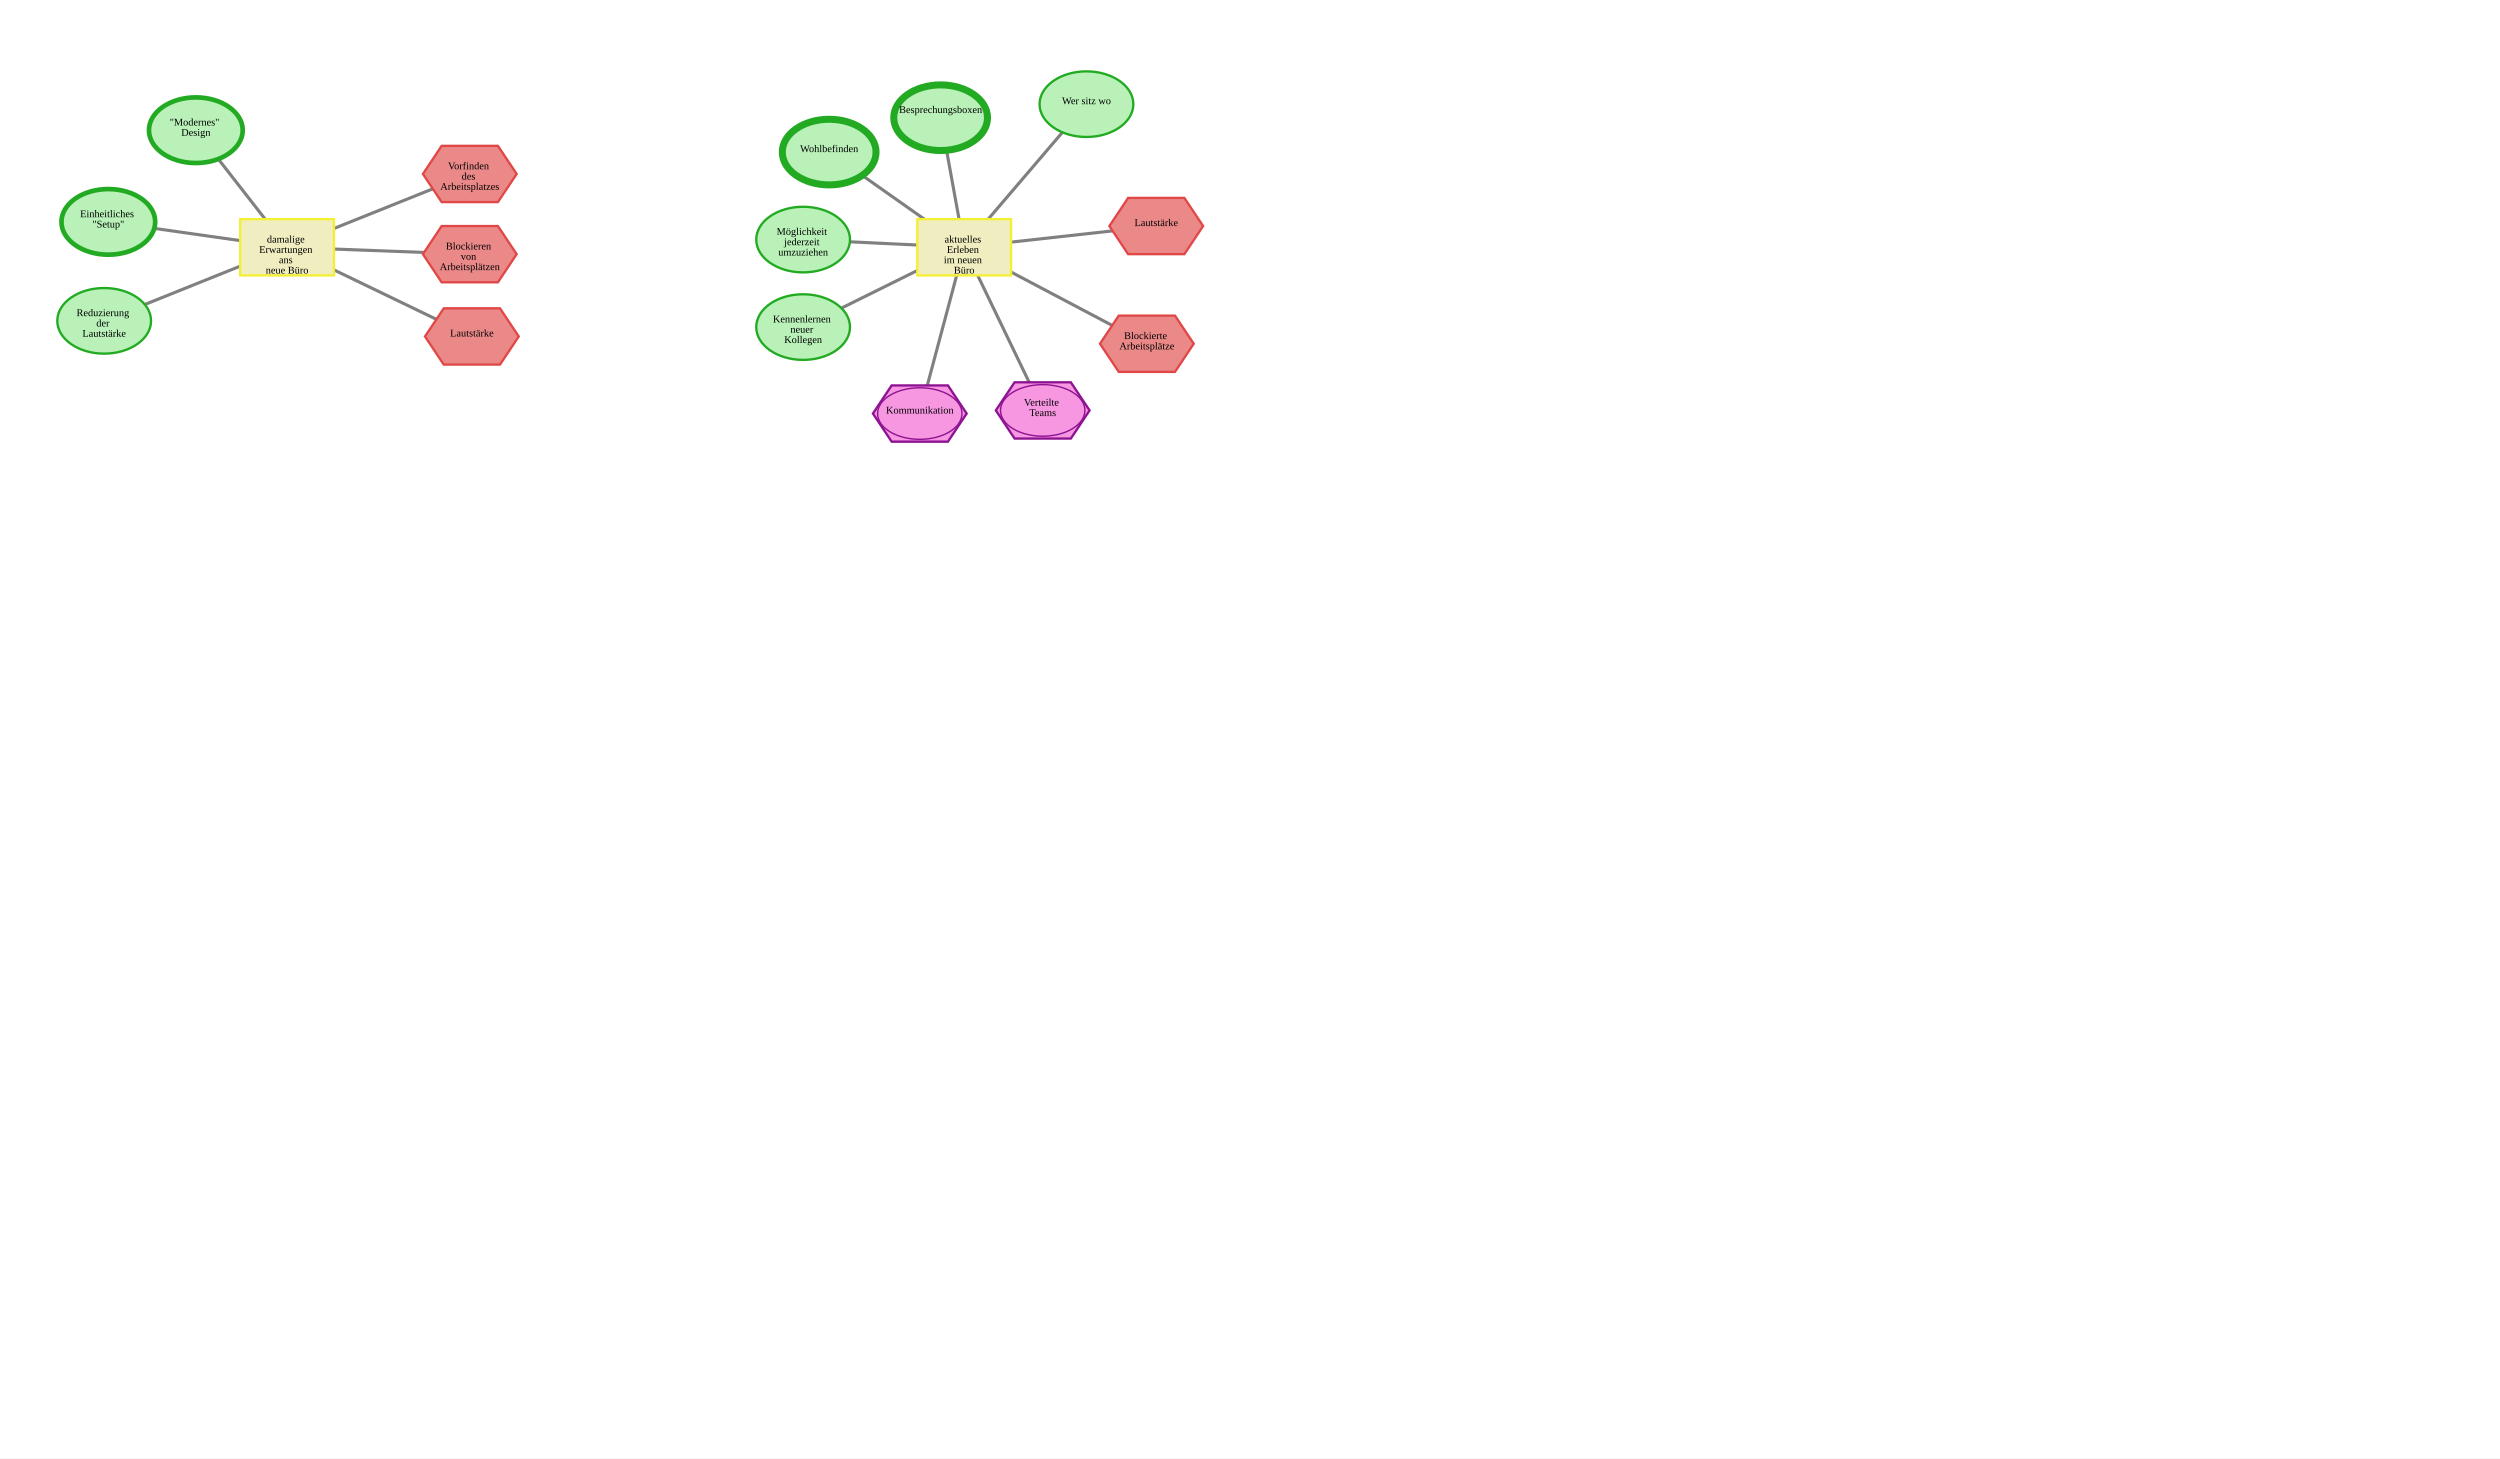
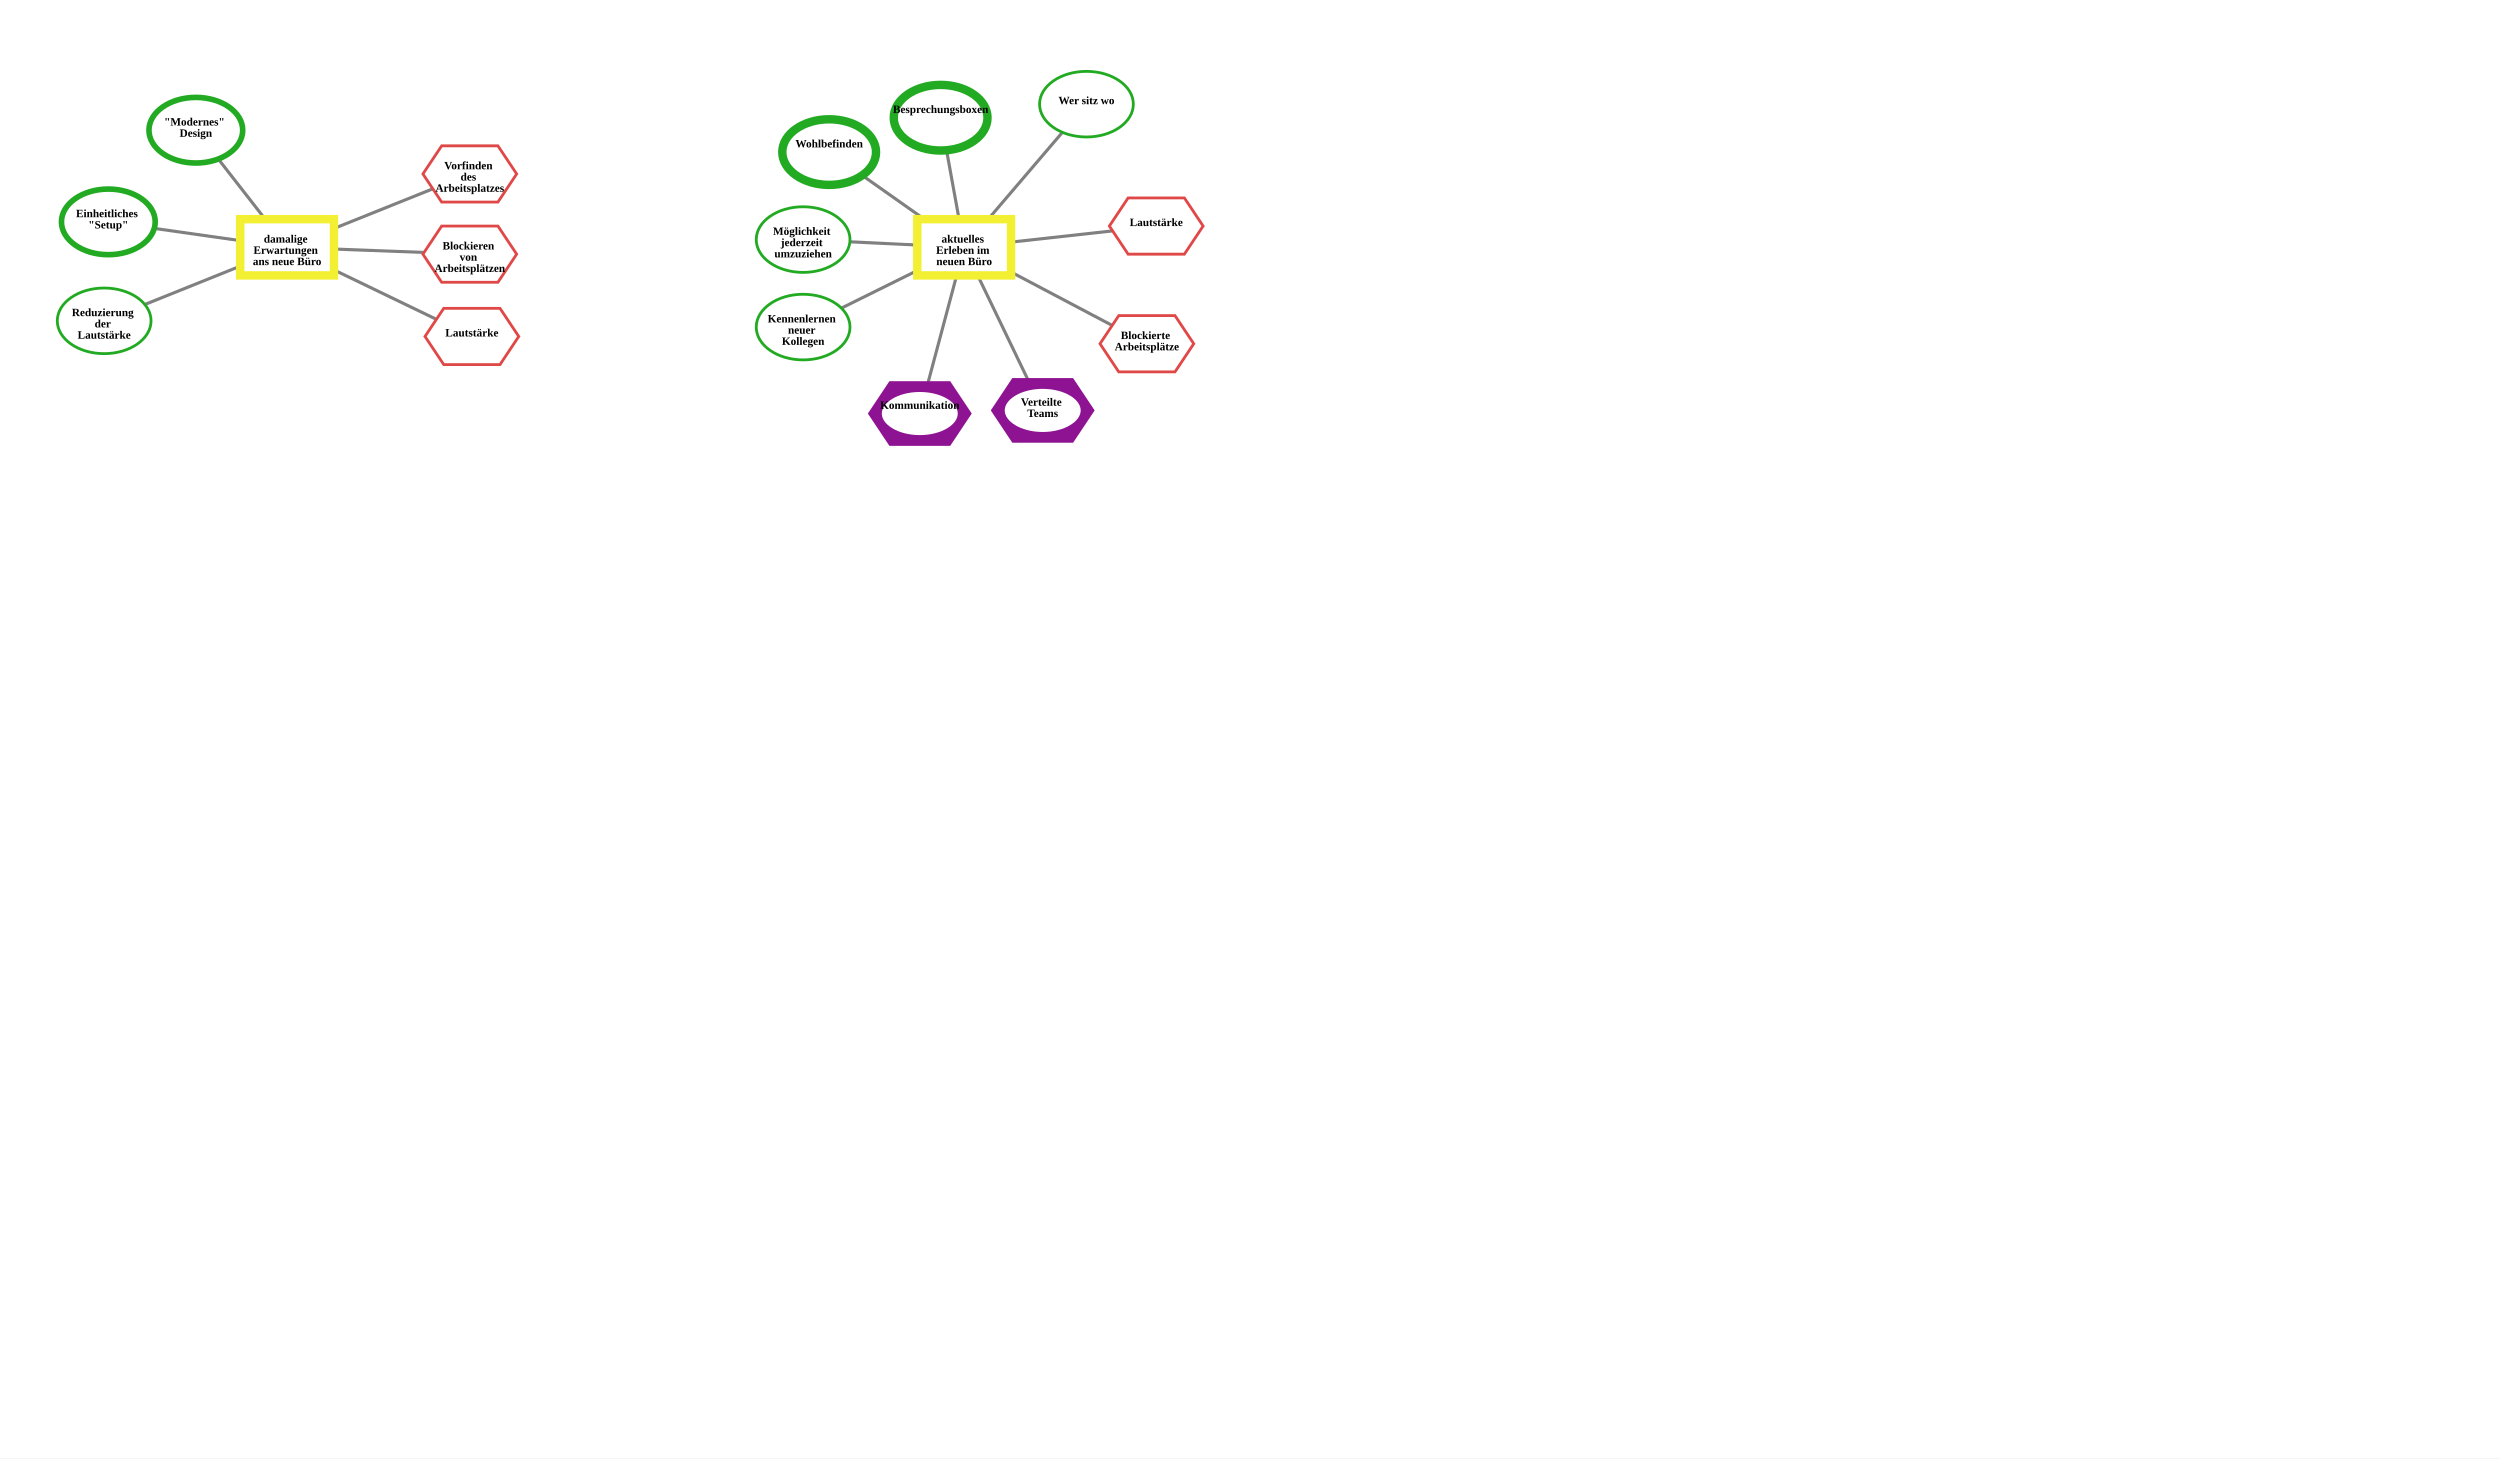
<svg xmlns="http://www.w3.org/2000/svg" id="CAMSVG" height="1400px" width="2400px">
  <rect id="background" x="0" y="0" width="100%" height="100%" fill="white" />
  <marker id="arrowRight" markerWidth="30" markerHeight="15" refX="30" refY="7.5" orient="auto" markerUnits="userSpaceOnUse">
    <polygon points="0 0, 0 0, 0 0" fill="#8c8c8c" />
  </marker>
  <marker id="arrowLeft" markerWidth="30" markerHeight="15" refX="0" refY="7.5" orient="auto" markerUnits="userSpaceOnUse">
    <polygon points="0 0, 0 0, 0 0" fill="#8c8c8c" />
  </marker>
  <g>
-     <line class="connector" id="277729dd-b5eb-40bc-971f-9a6a336d5c16" transform="translate(451,244) scale(1,1) " x1="-20.985" y1="-0.79" x2="-154.415" y2="-5.81" stroke="#808080" stroke-width="3" stroke-linecap="butt" />
-     <line transform="translate(451,244) " class="outer-connector" id="277729dd-b5eb-40bc-971f-9a6a336d5c16" x1="0" y1="0" x2="-174.401" y2="-6.562" stroke="rgba(255, 255, 255, 0)" stroke-width="30" />
+     <line class="connector" id="cfe0e477-74a1-49ac-bde7-56db87882f14" transform="translate(451,244) scale(1,1) " x1="-20.985" y1="-0.79" x2="-154.415" y2="-5.81" stroke="#808080" stroke-width="3" stroke-linecap="butt" />
+     <line transform="translate(451,244) " class="outer-connector" id="cfe0e477-74a1-49ac-bde7-56db87882f14" x1="0" y1="0" x2="-174.401" y2="-6.562" stroke="rgba(255, 255, 255, 0)" stroke-width="30" />
  </g>
  <g>
-     <line class="connector" id="ec7abbe1-c3e1-4d90-8095-5d9d36da46ca" transform="translate(451,167) scale(1,1) " x1="-19.489" y1="7.822" x2="-155.911" y2="62.578" stroke="#808080" stroke-width="3" stroke-linecap="butt" />
-     <line transform="translate(451,167) " class="outer-connector" id="ec7abbe1-c3e1-4d90-8095-5d9d36da46ca" x1="0" y1="0" x2="-174.472" y2="70.028" stroke="rgba(255, 255, 255, 0)" stroke-width="30" />
+     <line class="connector" id="28a91974-6a5c-4544-b6a4-5f07adca8b2a" transform="translate(451,167) scale(1,1) " x1="-19.489" y1="7.822" x2="-155.911" y2="62.578" stroke="#808080" stroke-width="3" stroke-linecap="butt" />
+     <line transform="translate(451,167) " class="outer-connector" id="28a91974-6a5c-4544-b6a4-5f07adca8b2a" x1="0" y1="0" x2="-174.472" y2="70.028" stroke="rgba(255, 255, 255, 0)" stroke-width="30" />
  </g>
  <g>
-     <line class="connector" id="4fc8a51e-8bab-4441-b806-d9c4723f8e19" transform="translate(188,125) scale(1,1) " x1="12.909" y1="16.564" x2="74.691" y2="95.836" stroke="#808080" stroke-width="3" stroke-linecap="butt" />
-     <line transform="translate(188,125) " class="outer-connector" id="4fc8a51e-8bab-4441-b806-d9c4723f8e19" x1="0" y1="0" x2="86.985" y2="111.611" stroke="rgba(255, 255, 255, 0)" stroke-width="30" />
+     <line class="connector" id="d34ad09e-de78-495a-92a7-b2638a39c29f" transform="translate(188,125) scale(1,1) " x1="12.909" y1="16.564" x2="74.691" y2="95.836" stroke="#808080" stroke-width="3" stroke-linecap="butt" />
+     <line transform="translate(188,125) " class="outer-connector" id="d34ad09e-de78-495a-92a7-b2638a39c29f" x1="0" y1="0" x2="86.985" y2="111.611" stroke="rgba(255, 255, 255, 0)" stroke-width="30" />
  </g>
  <g>
-     <line class="connector" id="7185f6cf-7540-419e-8263-096358d1e07b" transform="translate(275.6,237.4) scale(1,1) " x1="18.913" y1="9.126" x2="158.487" y2="76.474" stroke="#808080" stroke-width="3" stroke-linecap="butt" />
-     <line transform="translate(275.6,237.4) " class="outer-connector" id="7185f6cf-7540-419e-8263-096358d1e07b" x1="0" y1="0" x2="176.499" y2="85.165" stroke="rgba(255, 255, 255, 0)" stroke-width="30" />
+     <line class="connector" id="78dec53a-e1cc-4107-be3d-2c7f52f23a8b" transform="translate(275.6,237.4) scale(1,1) " x1="18.913" y1="9.126" x2="158.487" y2="76.474" stroke="#808080" stroke-width="3" stroke-linecap="butt" />
+     <line transform="translate(275.6,237.4) " class="outer-connector" id="78dec53a-e1cc-4107-be3d-2c7f52f23a8b" x1="0" y1="0" x2="176.499" y2="85.165" stroke="rgba(255, 255, 255, 0)" stroke-width="30" />
  </g>
  <g>
-     <line class="connector" id="e52b946b-b47a-400a-8758-436994a831ad" transform="translate(275.6,237.4) scale(1,1) " x1="-20.791" y1="-2.956" x2="-150.809" y2="-21.444" stroke="#808080" stroke-width="3" stroke-linecap="butt" />
-     <line transform="translate(275.6,237.4) " class="outer-connector" id="e52b946b-b47a-400a-8758-436994a831ad" x1="0" y1="0" x2="-170.61" y2="-24.259" stroke="rgba(255, 255, 255, 0)" stroke-width="30" />
+     <line class="connector" id="391f69f2-68f4-4ab6-9e62-e0fc3a39e229" transform="translate(275.6,237.4) scale(1,1) " x1="-20.791" y1="-2.956" x2="-150.809" y2="-21.444" stroke="#808080" stroke-width="3" stroke-linecap="butt" />
+     <line transform="translate(275.6,237.4) " class="outer-connector" id="391f69f2-68f4-4ab6-9e62-e0fc3a39e229" x1="0" y1="0" x2="-170.61" y2="-24.259" stroke="rgba(255, 255, 255, 0)" stroke-width="30" />
  </g>
  <g>
-     <line class="connector" id="e5ff81fd-5bf6-4a75-a139-2280445d28cc" transform="translate(796,146) scale(1,1) " x1="17.161" y1="12.103" x2="112.439" y2="79.297" stroke="#808080" stroke-width="3" stroke-linecap="butt" />
-     <line transform="translate(796,146) " class="outer-connector" id="e5ff81fd-5bf6-4a75-a139-2280445d28cc" x1="0" y1="0" x2="128.783" y2="90.824" stroke="rgba(255, 255, 255, 0)" stroke-width="30" />
+     <line class="connector" id="e4a6f96b-296d-42b2-9752-c0a9f0e49288" transform="translate(796,146) scale(1,1) " x1="17.161" y1="12.103" x2="112.439" y2="79.297" stroke="#808080" stroke-width="3" stroke-linecap="butt" />
+     <line transform="translate(796,146) " class="outer-connector" id="e4a6f96b-296d-42b2-9752-c0a9f0e49288" x1="0" y1="0" x2="128.783" y2="90.824" stroke="rgba(255, 255, 255, 0)" stroke-width="30" />
  </g>
  <g>
-     <line class="connector" id="c668af66-812c-4381-b195-42602a99e202" transform="translate(883,397) scale(1,1) " x1="5.416" y1="-20.29" x2="37.184" y2="-139.31" stroke="#808080" stroke-width="3" stroke-linecap="butt" />
-     <line transform="translate(883,397) " class="outer-connector" id="c668af66-812c-4381-b195-42602a99e202" x1="0" y1="0" x2="42.342" y2="-158.634" stroke="rgba(255, 255, 255, 0)" stroke-width="30" />
+     <line class="connector" id="c41ab556-8c1c-41b2-b619-7fa828084259" transform="translate(883,397) scale(1,1) " x1="5.416" y1="-20.29" x2="37.184" y2="-139.31" stroke="#808080" stroke-width="3" stroke-linecap="butt" />
+     <line transform="translate(883,397) " class="outer-connector" id="c41ab556-8c1c-41b2-b619-7fa828084259" x1="0" y1="0" x2="42.342" y2="-158.634" stroke="rgba(255, 255, 255, 0)" stroke-width="30" />
  </g>
  <g>
-     <line class="connector" id="6cbe1c10-95c9-40b8-bddb-4f8e7e765ad7" transform="translate(1110,217) scale(1,1) " x1="-20.873" y1="2.309" x2="-163.527" y2="18.091" stroke="#808080" stroke-width="3" stroke-linecap="butt" />
-     <line transform="translate(1110,217) " class="outer-connector" id="6cbe1c10-95c9-40b8-bddb-4f8e7e765ad7" x1="0" y1="0" x2="-183.406" y2="20.29" stroke="rgba(255, 255, 255, 0)" stroke-width="30" />
+     <line class="connector" id="b0831382-cb5f-4fef-8f7d-268c39c05cbc" transform="translate(1110,217) scale(1,1) " x1="-20.873" y1="2.309" x2="-163.527" y2="18.091" stroke="#808080" stroke-width="3" stroke-linecap="butt" />
+     <line transform="translate(1110,217) " class="outer-connector" id="b0831382-cb5f-4fef-8f7d-268c39c05cbc" x1="0" y1="0" x2="-183.406" y2="20.29" stroke="rgba(255, 255, 255, 0)" stroke-width="30" />
  </g>
  <g>
-     <line class="connector" id="0c815461-4f8f-4413-abb4-685d4c9c1f08" transform="translate(275.6,237.4) scale(1,1) " x1="-19.484" y1="7.834" x2="-156.116" y2="62.766" stroke="#808080" stroke-width="3" stroke-linecap="butt" />
-     <line transform="translate(275.6,237.4) " class="outer-connector" id="0c815461-4f8f-4413-abb4-685d4c9c1f08" x1="0" y1="0" x2="-174.672" y2="70.227" stroke="rgba(255, 255, 255, 0)" stroke-width="30" />
+     <line class="connector" id="b06f934f-aa9d-404b-8f14-be99ad012b9f" transform="translate(275.6,237.4) scale(1,1) " x1="-19.484" y1="7.834" x2="-156.116" y2="62.766" stroke="#808080" stroke-width="3" stroke-linecap="butt" />
+     <line transform="translate(275.6,237.4) " class="outer-connector" id="b06f934f-aa9d-404b-8f14-be99ad012b9f" x1="0" y1="0" x2="-174.672" y2="70.227" stroke="rgba(255, 255, 255, 0)" stroke-width="30" />
  </g>
  <g>
-     <line class="connector" id="4ababa2c-13a3-4dd4-b7b7-76ed54e7ed87" transform="translate(771,230) scale(1,1) " x1="20.976" y1="1.004" x2="133.624" y2="6.396" stroke="#808080" stroke-width="3" stroke-linecap="butt" />
-     <line transform="translate(771,230) " class="outer-connector" id="4ababa2c-13a3-4dd4-b7b7-76ed54e7ed87" x1="0" y1="0" x2="153.601" y2="7.352" stroke="rgba(255, 255, 255, 0)" stroke-width="30" />
+     <line class="connector" id="33000c44-9db5-4ae4-8d17-7c62b0b513d4" transform="translate(771,230) scale(1,1) " x1="20.976" y1="1.004" x2="133.624" y2="6.396" stroke="#808080" stroke-width="3" stroke-linecap="butt" />
+     <line transform="translate(771,230) " class="outer-connector" id="33000c44-9db5-4ae4-8d17-7c62b0b513d4" x1="0" y1="0" x2="153.601" y2="7.352" stroke="rgba(255, 255, 255, 0)" stroke-width="30" />
  </g>
  <g>
-     <line class="connector" id="8e3b79f9-03e4-49bf-9546-3bea5288cafa" transform="translate(925.6,237.4) scale(1,1) " x1="-3.754" y1="-20.662" x2="-18.846" y2="-103.738" stroke="#808080" stroke-width="3" stroke-linecap="butt" />
-     <line transform="translate(925.6,237.4) " class="outer-connector" id="8e3b79f9-03e4-49bf-9546-3bea5288cafa" x1="0" y1="0" x2="-22.421" y2="-123.416" stroke="rgba(255, 255, 255, 0)" stroke-width="30" />
+     <line class="connector" id="5cb54894-d3fb-4f9c-8dd0-2a76615bd058" transform="translate(925.6,237.4) scale(1,1) " x1="-3.754" y1="-20.662" x2="-18.846" y2="-103.738" stroke="#808080" stroke-width="3" stroke-linecap="butt" />
+     <line transform="translate(925.6,237.4) " class="outer-connector" id="5cb54894-d3fb-4f9c-8dd0-2a76615bd058" x1="0" y1="0" x2="-22.421" y2="-123.416" stroke="rgba(255, 255, 255, 0)" stroke-width="30" />
  </g>
  <g>
-     <line class="connector" id="6bd3bdfc-5d22-4ab5-991b-354f193f62b2" transform="translate(771,314) scale(1,1) " x1="18.817" y1="-9.323" x2="135.783" y2="-67.277" stroke="#808080" stroke-width="3" stroke-linecap="butt" />
-     <line transform="translate(771,314) " class="outer-connector" id="6bd3bdfc-5d22-4ab5-991b-354f193f62b2" x1="0" y1="0" x2="153.704" y2="-76.156" stroke="rgba(255, 255, 255, 0)" stroke-width="30" />
+     <line class="connector" id="e5605859-853f-467e-89c9-2edc609ffbab" transform="translate(771,314) scale(1,1) " x1="18.817" y1="-9.323" x2="135.783" y2="-67.277" stroke="#808080" stroke-width="3" stroke-linecap="butt" />
+     <line transform="translate(771,314) " class="outer-connector" id="e5605859-853f-467e-89c9-2edc609ffbab" x1="0" y1="0" x2="153.704" y2="-76.156" stroke="rgba(255, 255, 255, 0)" stroke-width="30" />
  </g>
  <g>
-     <line class="connector" id="00d08a9d-d095-4d6b-9113-8204f1d1fef1" transform="translate(925.6,237.4) scale(1,1) " x1="13.642" y1="-15.966" x2="103.758" y2="-121.434" stroke="#808080" stroke-width="3" stroke-linecap="butt" />
-     <line transform="translate(925.6,237.4) " class="outer-connector" id="00d08a9d-d095-4d6b-9113-8204f1d1fef1" x1="0" y1="0" x2="116.75" y2="-136.64" stroke="rgba(255, 255, 255, 0)" stroke-width="30" />
+     <line class="connector" id="00f4a108-c9d2-4ef8-af77-b19e6ef371f5" transform="translate(925.6,237.4) scale(1,1) " x1="13.642" y1="-15.966" x2="103.758" y2="-121.434" stroke="#808080" stroke-width="3" stroke-linecap="butt" />
+     <line transform="translate(925.6,237.4) " class="outer-connector" id="00f4a108-c9d2-4ef8-af77-b19e6ef371f5" x1="0" y1="0" x2="116.75" y2="-136.64" stroke="rgba(255, 255, 255, 0)" stroke-width="30" />
  </g>
  <g>
-     <line class="connector" id="35f2ac49-85a4-4f4d-8687-a45bffd178d7" transform="translate(1101,330) scale(1,1) " x1="-18.571" y1="-9.804" x2="-156.829" y2="-82.796" stroke="#808080" stroke-width="3" stroke-linecap="butt" />
-     <line transform="translate(1101,330) " class="outer-connector" id="35f2ac49-85a4-4f4d-8687-a45bffd178d7" x1="0" y1="0" x2="-174.516" y2="-92.133" stroke="rgba(255, 255, 255, 0)" stroke-width="30" />
+     <line class="connector" id="821a6988-cc81-4147-8e64-98afb159b967" transform="translate(1101,330) scale(1,1) " x1="-18.571" y1="-9.804" x2="-156.829" y2="-82.796" stroke="#808080" stroke-width="3" stroke-linecap="butt" />
+     <line transform="translate(1101,330) " class="outer-connector" id="821a6988-cc81-4147-8e64-98afb159b967" x1="0" y1="0" x2="-174.516" y2="-92.133" stroke="rgba(255, 255, 255, 0)" stroke-width="30" />
  </g>
  <g>
-     <line class="connector" id="4e3d2495-9f64-4f0c-a8ea-9bc01b6f0ce0" transform="translate(925.6,237.4) scale(1,1) " x1="9.11" y1="18.921" x2="66.29" y2="137.679" stroke="#808080" stroke-width="3" stroke-linecap="butt" />
-     <line transform="translate(925.6,237.4) " class="outer-connector" id="4e3d2495-9f64-4f0c-a8ea-9bc01b6f0ce0" x1="0" y1="0" x2="74.966" y2="155.699" stroke="rgba(255, 255, 255, 0)" stroke-width="30" />
+     <line class="connector" id="caffce84-9aa0-4a0d-ba33-81d7647b64f6" transform="translate(925.6,237.4) scale(1,1) " x1="9.11" y1="18.921" x2="66.29" y2="137.679" stroke="#808080" stroke-width="3" stroke-linecap="butt" />
+     <line transform="translate(925.6,237.4) " class="outer-connector" id="caffce84-9aa0-4a0d-ba33-81d7647b64f6" x1="0" y1="0" x2="74.966" y2="155.699" stroke="rgba(255, 255, 255, 0)" stroke-width="30" />
  </g>
  <g transform="translate(275.6,237.4) scale(0.45)">
-     <rect id="a36d9a8a-11cb-4bed-8fb8-e07e5dc08bf4" class="node" x="-100" y="-60" width="200" height="120" transform="translate(0,0)" fill="#F0EEC0" stroke="#F3F033" stroke-width="5" />
-     <text id="a36d9a8a-11cb-4bed-8fb8-e07e5dc08bf4" class="noselect node" x="0" fill="black" alignment-baseline="center" text-anchor="middle" font-size="22px" y="-10">damalige  <tspan dy="1.0em" x="0">Erwartungen</tspan>
-       <tspan dy="1.0em" x="0">ans</tspan>
-       <tspan dy="1.0em" x="0">neue</tspan> Büro</text>
+     <rect id="5cc66469-03fd-41a9-874b-16b28c69e9fd" class="node" x="-100" y="-60" width="200" height="120" transform="translate(0,0)" fill="#ffffff" stroke="#F3F033" stroke-width="18" />
+     <text id="5cc66469-03fd-41a9-874b-16b28c69e9fd" class="noselect node" x="0" fill="black" alignment-baseline="center" text-anchor="middle" font-size="24px" font-weight="bold" y="-10">damalige  <tspan dy="1.0em" x="0">Erwartungen</tspan>
+       <tspan dy="1.0em" x="0">ans</tspan> neue Büro</text>
  </g>
  <g transform="translate(925.6,237.4) scale(0.45)">
-     <rect id="a6b8f638-a4e7-4411-ab87-bbe03cb04476" class="node" x="-100" y="-60" width="200" height="120" transform="translate(0,0)" fill="#F0EEC0" stroke="#F3F033" stroke-width="5" />
-     <text id="a6b8f638-a4e7-4411-ab87-bbe03cb04476" class="noselect node" x="0" fill="black" alignment-baseline="center" text-anchor="middle" font-size="22px" y="-10">aktuelles  <tspan dy="1.0em" x="0">Erleben</tspan>
-       <tspan dy="1.0em" x="0">im</tspan> neuen  <tspan dy="1.0em" x="0">Büro</tspan>
-     </text>
+     <rect id="207617a0-b3b5-43e4-aa87-532ea06fbdf0" class="node" x="-100" y="-60" width="200" height="120" transform="translate(0,0)" fill="#ffffff" stroke="#F3F033" stroke-width="18" />
+     <text id="207617a0-b3b5-43e4-aa87-532ea06fbdf0" class="noselect node" x="0" fill="black" alignment-baseline="center" text-anchor="middle" font-size="24px" font-weight="bold" y="-10">aktuelles  <tspan dy="1.0em" x="0">Erleben</tspan> im  <tspan dy="1.0em" x="0">neuen</tspan> Büro</text>
  </g>
  <g transform="translate(188,125) scale(0.45)">
-     <ellipse id="a1ebafa2-31c7-42da-bce1-228f6b36627f" class="node" null="cy" rx="100" ry="70" transform="translate(0,0)" fill="#B9F1B9" stroke="#22AA22" stroke-width="10" />
-     <text id="a1ebafa2-31c7-42da-bce1-228f6b36627f" class="noselect node" x="0" fill="black" alignment-baseline="center" text-anchor="middle" font-size="22px" y="-10">"Modernes"  <tspan dy="1.0em" x="0">Design</tspan>
+     <ellipse id="14f54f72-57ae-40dd-b12a-63d69ef575d7" class="node" null="cy" rx="100" ry="70" transform="translate(0,0)" fill="#ffffff" stroke="#22AA22" stroke-width="12" />
+     <text id="14f54f72-57ae-40dd-b12a-63d69ef575d7" class="noselect node" x="0" fill="black" alignment-baseline="center" text-anchor="middle" font-size="24px" font-weight="bold" y="-10">"Modernes"  <tspan dy="1.0em" x="0">Design</tspan>
    </text>
  </g>
  <g transform="translate(451,167) scale(0.45)">
-     <polygon id="72c4780e-2fbc-4524-ab56-2ededa220200" class="node" points="-100,0 -60,-60 60,-60 100,0 60,60 -60,60" transform="translate(0,0)" fill="#EB8989" stroke="#E04848" stroke-width="5" />
-     <text id="72c4780e-2fbc-4524-ab56-2ededa220200" class="noselect node" x="0" fill="black" alignment-baseline="center" text-anchor="middle" font-size="22px" y="-10">Vorfinden  <tspan dy="1.0em" x="0">des</tspan>
+     <polygon id="42e7865a-1852-4eed-a69c-60a1babc2492" class="node" points="-100,0 -60,-60 60,-60 100,0 60,60 -60,60" transform="translate(0,0)" fill="#ffffff" stroke="#E04848" stroke-width="6" />
+     <text id="42e7865a-1852-4eed-a69c-60a1babc2492" class="noselect node" x="0" fill="black" alignment-baseline="center" text-anchor="middle" font-size="24px" font-weight="bold" y="-10">Vorfinden  <tspan dy="1.0em" x="0">des</tspan>
      <tspan dy="1.0em" x="0">Arbeitsplatzes</tspan>
    </text>
  </g>
  <g transform="translate(451,244) scale(0.45)">
-     <polygon id="51f90f72-5ab6-4da9-b273-cd1b49fad272" class="node" points="-100,0 -60,-60 60,-60 100,0 60,60 -60,60" transform="translate(0,0)" fill="#EB8989" stroke="#E04848" stroke-width="5" />
-     <text id="51f90f72-5ab6-4da9-b273-cd1b49fad272" class="noselect node" x="0" fill="black" alignment-baseline="center" text-anchor="middle" font-size="22px" y="-10">Blockieren  <tspan dy="1.0em" x="0">von</tspan>
+     <polygon id="120c536d-7207-4bfd-b593-25cfdb412ab0" class="node" points="-100,0 -60,-60 60,-60 100,0 60,60 -60,60" transform="translate(0,0)" fill="#ffffff" stroke="#E04848" stroke-width="6" />
+     <text id="120c536d-7207-4bfd-b593-25cfdb412ab0" class="noselect node" x="0" fill="black" alignment-baseline="center" text-anchor="middle" font-size="24px" font-weight="bold" y="-10">Blockieren  <tspan dy="1.0em" x="0">von</tspan>
      <tspan dy="1.0em" x="0">Arbeitsplätzen</tspan>
    </text>
  </g>
  <g transform="translate(453,323) scale(0.45)">
-     <polygon id="1cda093c-1a3f-4a50-a65b-44b3f0445cc7" class="node" points="-100,0 -60,-60 60,-60 100,0 60,60 -60,60" transform="translate(0,0)" fill="#EB8989" stroke="#E04848" stroke-width="5" />
-     <text id="1cda093c-1a3f-4a50-a65b-44b3f0445cc7" class="noselect node" x="0" fill="black" alignment-baseline="center" text-anchor="middle" font-size="22px" y="0">Lautstärke</text>
+     <polygon id="b387684e-50bd-48c6-9d74-676b377f835c" class="node" points="-100,0 -60,-60 60,-60 100,0 60,60 -60,60" transform="translate(0,0)" fill="#ffffff" stroke="#E04848" stroke-width="6" />
+     <text id="b387684e-50bd-48c6-9d74-676b377f835c" class="noselect node" x="0" fill="black" alignment-baseline="center" text-anchor="middle" font-size="24px" font-weight="bold" y="0">Lautstärke</text>
  </g>
  <g transform="translate(104,213) scale(0.45)">
-     <ellipse id="68c32ffb-e725-441a-9033-a9ecd00ea785" class="node" null="cy" rx="100" ry="70" transform="translate(0,0)" fill="#B9F1B9" stroke="#22AA22" stroke-width="10" />
-     <text id="68c32ffb-e725-441a-9033-a9ecd00ea785" class="noselect node" x="0" fill="black" alignment-baseline="center" text-anchor="middle" font-size="22px" y="-10">Einheitliches  <tspan dy="1.0em" x="0">"Setup"</tspan>
+     <ellipse id="dc0af5d2-0493-4ede-b321-59692e726b74" class="node" null="cy" rx="100" ry="70" transform="translate(0,0)" fill="#ffffff" stroke="#22AA22" stroke-width="12" />
+     <text id="dc0af5d2-0493-4ede-b321-59692e726b74" class="noselect node" x="0" fill="black" alignment-baseline="center" text-anchor="middle" font-size="24px" font-weight="bold" y="-10">Einheitliches  <tspan dy="1.0em" x="0">"Setup"</tspan>
    </text>
  </g>
  <g transform="translate(796,146) scale(0.45)">
-     <ellipse id="83b76c8f-6567-49b5-b3ab-3acfd063d887" class="node" null="cy" rx="100" ry="70" transform="translate(0,0)" fill="#B9F1B9" stroke="#22AA22" stroke-width="15" />
-     <text id="83b76c8f-6567-49b5-b3ab-3acfd063d887" class="noselect node" x="0" fill="black" alignment-baseline="center" text-anchor="middle" font-size="22px" y="0">Wohlbefinden</text>
+     <ellipse id="9c5d8c00-105e-4179-9abc-044323c5a882" class="node" null="cy" rx="100" ry="70" transform="translate(0,0)" fill="#ffffff" stroke="#22AA22" stroke-width="18" />
+     <text id="9c5d8c00-105e-4179-9abc-044323c5a882" class="noselect node" x="0" fill="black" alignment-baseline="center" text-anchor="middle" font-size="24px" font-weight="bold" y="-10">Wohlbefinden</text>
  </g>
  <g transform="translate(883,397) scale(0.45)">
    <g>
-       <polygon id="ecd4aa54-bd56-41ae-a2e0-8c4b580a50f1" class="node" points="-100,0 -60,-60 60,-60 100,0 60,60 -60,60" transform="translate(0,0)" fill="rgb(247, 151, 226)" stroke="rgb(142, 19, 146)" stroke-width="5" />
-       <ellipse id="ecd4aa54-bd56-41ae-a2e0-8c4b580a50f1" class="node" null="cy" rx="90" ry="55" transform="translate(0,0)" fill="rgb(247, 151, 226)" stroke="rgb(142, 19, 146)" stroke-width="3" />
+       <polygon id="65840fa1-2145-4e7c-b0b3-1b8dfe52de84" class="node" points="-100,0 -60,-60 60,-60 100,0 60,60 -60,60" transform="translate(0,0)" fill="#ffffff" stroke="rgb(142, 19, 146)" stroke-width="18" />
+       <ellipse id="65840fa1-2145-4e7c-b0b3-1b8dfe52de84" class="node" null="cy" rx="90" ry="55" transform="translate(0,0)" fill="#ffffff" stroke="rgb(142, 19, 146)" stroke-width="18" />
    </g>
-     <text id="ecd4aa54-bd56-41ae-a2e0-8c4b580a50f1" class="noselect node" x="0" fill="black" alignment-baseline="center" text-anchor="middle" font-size="22px" y="0">Kommunikation</text>
+     <text id="65840fa1-2145-4e7c-b0b3-1b8dfe52de84" class="noselect node" x="0" fill="black" alignment-baseline="center" text-anchor="middle" font-size="24px" font-weight="bold" y="-10">Kommunikation</text>
  </g>
  <g transform="translate(1110,217) scale(0.45)">
-     <polygon id="f4e7319d-d5a4-48a2-bf9a-0b99230f2074" class="node" points="-100,0 -60,-60 60,-60 100,0 60,60 -60,60" transform="translate(0,0)" fill="#EB8989" stroke="#E04848" stroke-width="5" />
-     <text id="f4e7319d-d5a4-48a2-bf9a-0b99230f2074" class="noselect node" x="0" fill="black" alignment-baseline="center" text-anchor="middle" font-size="22px" y="0">Lautstärke</text>
+     <polygon id="eb82ae64-8020-4a22-b349-7b280e4ac8d2" class="node" points="-100,0 -60,-60 60,-60 100,0 60,60 -60,60" transform="translate(0,0)" fill="#ffffff" stroke="#E04848" stroke-width="6" />
+     <text id="eb82ae64-8020-4a22-b349-7b280e4ac8d2" class="noselect node" x="0" fill="black" alignment-baseline="center" text-anchor="middle" font-size="24px" font-weight="bold" y="0">Lautstärke</text>
  </g>
  <g transform="translate(100,308) scale(0.45)">
-     <ellipse id="5028b820-1dfd-49cc-baed-fbb1cf9beda6" class="node" null="cy" rx="100" ry="70" transform="translate(0,0)" fill="#B9F1B9" stroke="#22AA22" stroke-width="5" />
-     <text id="5028b820-1dfd-49cc-baed-fbb1cf9beda6" class="noselect node" x="0" fill="black" alignment-baseline="center" text-anchor="middle" font-size="22px" y="-10">Reduzierung  <tspan dy="1.0em" x="0">der</tspan>
+     <ellipse id="27d7bcf0-25d3-485e-9346-2d7c32109849" class="node" null="cy" rx="100" ry="70" transform="translate(0,0)" fill="#ffffff" stroke="#22AA22" stroke-width="6" />
+     <text id="27d7bcf0-25d3-485e-9346-2d7c32109849" class="noselect node" x="0" fill="black" alignment-baseline="center" text-anchor="middle" font-size="24px" font-weight="bold" y="-10">Reduzierung  <tspan dy="1.0em" x="0">der</tspan>
      <tspan dy="1.0em" x="0">Lautstärke</tspan>
    </text>
  </g>
  <g transform="translate(771,230) scale(0.45)">
-     <ellipse id="41ee6097-9bcf-436e-9e5f-c07f931a6d67" class="node" null="cy" rx="100" ry="70" transform="translate(0,0)" fill="#B9F1B9" stroke="#22AA22" stroke-width="5" />
-     <text id="41ee6097-9bcf-436e-9e5f-c07f931a6d67" class="noselect node" x="0" fill="black" alignment-baseline="center" text-anchor="middle" font-size="22px" y="-10">Möglichkeit  <tspan dy="1.0em" x="0">jederzeit</tspan>
+     <ellipse id="dce2dd2c-82e2-4142-a5aa-fb6eaff92575" class="node" null="cy" rx="100" ry="70" transform="translate(0,0)" fill="#ffffff" stroke="#22AA22" stroke-width="6" />
+     <text id="dce2dd2c-82e2-4142-a5aa-fb6eaff92575" class="noselect node" x="0" fill="black" alignment-baseline="center" text-anchor="middle" font-size="24px" font-weight="bold" y="-10">Möglichkeit  <tspan dy="1.0em" x="0">jederzeit</tspan>
      <tspan dy="1.0em" x="0">umzuziehen</tspan>
    </text>
  </g>
  <g transform="translate(903,113) scale(0.45)">
-     <ellipse id="7fc078a9-2392-49a9-bba0-a9052abc0489" class="node" null="cy" rx="100" ry="70" transform="translate(0,0)" fill="#B9F1B9" stroke="#22AA22" stroke-width="15" />
-     <text id="7fc078a9-2392-49a9-bba0-a9052abc0489" class="noselect node" x="0" fill="black" alignment-baseline="center" text-anchor="middle" font-size="22px" y="-10">Besprechungsboxen</text>
+     <ellipse id="0db619cd-2579-4485-b07c-dfbcd4ccb26b" class="node" null="cy" rx="100" ry="70" transform="translate(0,0)" fill="#ffffff" stroke="#22AA22" stroke-width="18" />
+     <text id="0db619cd-2579-4485-b07c-dfbcd4ccb26b" class="noselect node" x="0" fill="black" alignment-baseline="center" text-anchor="middle" font-size="24px" font-weight="bold" y="-10">Besprechungsboxen</text>
  </g>
  <g transform="translate(771,314) scale(0.45)">
-     <ellipse id="d97c2105-7030-4031-9572-b0383a52869d" class="node" null="cy" rx="100" ry="70" transform="translate(0,0)" fill="#B9F1B9" stroke="#22AA22" stroke-width="5" />
-     <text id="d97c2105-7030-4031-9572-b0383a52869d" class="noselect node" x="0" fill="black" alignment-baseline="center" text-anchor="middle" font-size="22px" y="-10">Kennenlernen  <tspan dy="1.0em" x="0">neuer</tspan>
+     <ellipse id="808400fa-7762-4e2e-ac3a-24cbf6aecb44" class="node" null="cy" rx="100" ry="70" transform="translate(0,0)" fill="#ffffff" stroke="#22AA22" stroke-width="6" />
+     <text id="808400fa-7762-4e2e-ac3a-24cbf6aecb44" class="noselect node" x="0" fill="black" alignment-baseline="center" text-anchor="middle" font-size="24px" font-weight="bold" y="-10">Kennenlernen  <tspan dy="1.0em" x="0">neuer</tspan>
      <tspan dy="1.0em" x="0">Kollegen</tspan>
    </text>
  </g>
  <g transform="translate(1043,100) scale(0.45)">
-     <ellipse id="e2a70982-f581-4c2d-905c-5df046318d43" class="node" null="cy" rx="100" ry="70" transform="translate(0,0)" fill="#B9F1B9" stroke="#22AA22" stroke-width="5" />
-     <text id="e2a70982-f581-4c2d-905c-5df046318d43" class="noselect node" x="0" fill="black" alignment-baseline="center" text-anchor="middle" font-size="22px" y="0">Wer sitz wo</text>
+     <ellipse id="5d844b10-ad5d-4326-b775-8e40f47a3ee4" class="node" null="cy" rx="100" ry="70" transform="translate(0,0)" fill="#ffffff" stroke="#22AA22" stroke-width="6" />
+     <text id="5d844b10-ad5d-4326-b775-8e40f47a3ee4" class="noselect node" x="0" fill="black" alignment-baseline="center" text-anchor="middle" font-size="24px" font-weight="bold" y="0">Wer sitz wo</text>
  </g>
  <g transform="translate(1101,330) scale(0.45)">
-     <polygon id="af022b88-d529-447f-b770-14111b38b1f6" class="node" points="-100,0 -60,-60 60,-60 100,0 60,60 -60,60" transform="translate(0,0)" fill="#EB8989" stroke="#E04848" stroke-width="5" />
-     <text id="af022b88-d529-447f-b770-14111b38b1f6" class="noselect node" x="0" fill="black" alignment-baseline="center" text-anchor="middle" font-size="22px" y="-10">Blockierte  <tspan dy="1.0em" x="0">Arbeitsplätze</tspan>
+     <polygon id="b30f5bfa-5900-483e-9919-b15b5a1bf4c6" class="node" points="-100,0 -60,-60 60,-60 100,0 60,60 -60,60" transform="translate(0,0)" fill="#ffffff" stroke="#E04848" stroke-width="6" />
+     <text id="b30f5bfa-5900-483e-9919-b15b5a1bf4c6" class="noselect node" x="0" fill="black" alignment-baseline="center" text-anchor="middle" font-size="24px" font-weight="bold" y="-10">Blockierte  <tspan dy="1.0em" x="0">Arbeitsplätze</tspan>
    </text>
  </g>
  <g transform="translate(1001,394) scale(0.45)">
    <g>
-       <polygon id="fd4ec04a-289b-482d-a450-4361aba50996" class="node" points="-100,0 -60,-60 60,-60 100,0 60,60 -60,60" transform="translate(0,0)" fill="rgb(247, 151, 226)" stroke="rgb(142, 19, 146)" stroke-width="5" />
-       <ellipse id="fd4ec04a-289b-482d-a450-4361aba50996" class="node" null="cy" rx="90" ry="55" transform="translate(0,0)" fill="rgb(247, 151, 226)" stroke="rgb(142, 19, 146)" stroke-width="3" />
+       <polygon id="3e51804c-82e3-4ab9-9478-9c088edb5876" class="node" points="-100,0 -60,-60 60,-60 100,0 60,60 -60,60" transform="translate(0,0)" fill="#ffffff" stroke="rgb(142, 19, 146)" stroke-width="18" />
+       <ellipse id="3e51804c-82e3-4ab9-9478-9c088edb5876" class="node" null="cy" rx="90" ry="55" transform="translate(0,0)" fill="#ffffff" stroke="rgb(142, 19, 146)" stroke-width="18" />
    </g>
-     <text id="fd4ec04a-289b-482d-a450-4361aba50996" class="noselect node" x="0" fill="black" alignment-baseline="center" text-anchor="middle" font-size="22px" y="-10">Verteilte  <tspan dy="1.0em" x="0">Teams</tspan>
+     <text id="3e51804c-82e3-4ab9-9478-9c088edb5876" class="noselect node" x="0" fill="black" alignment-baseline="center" text-anchor="middle" font-size="24px" font-weight="bold" y="-10">Verteilte  <tspan dy="1.0em" x="0">Teams</tspan>
    </text>
  </g>
</svg>
